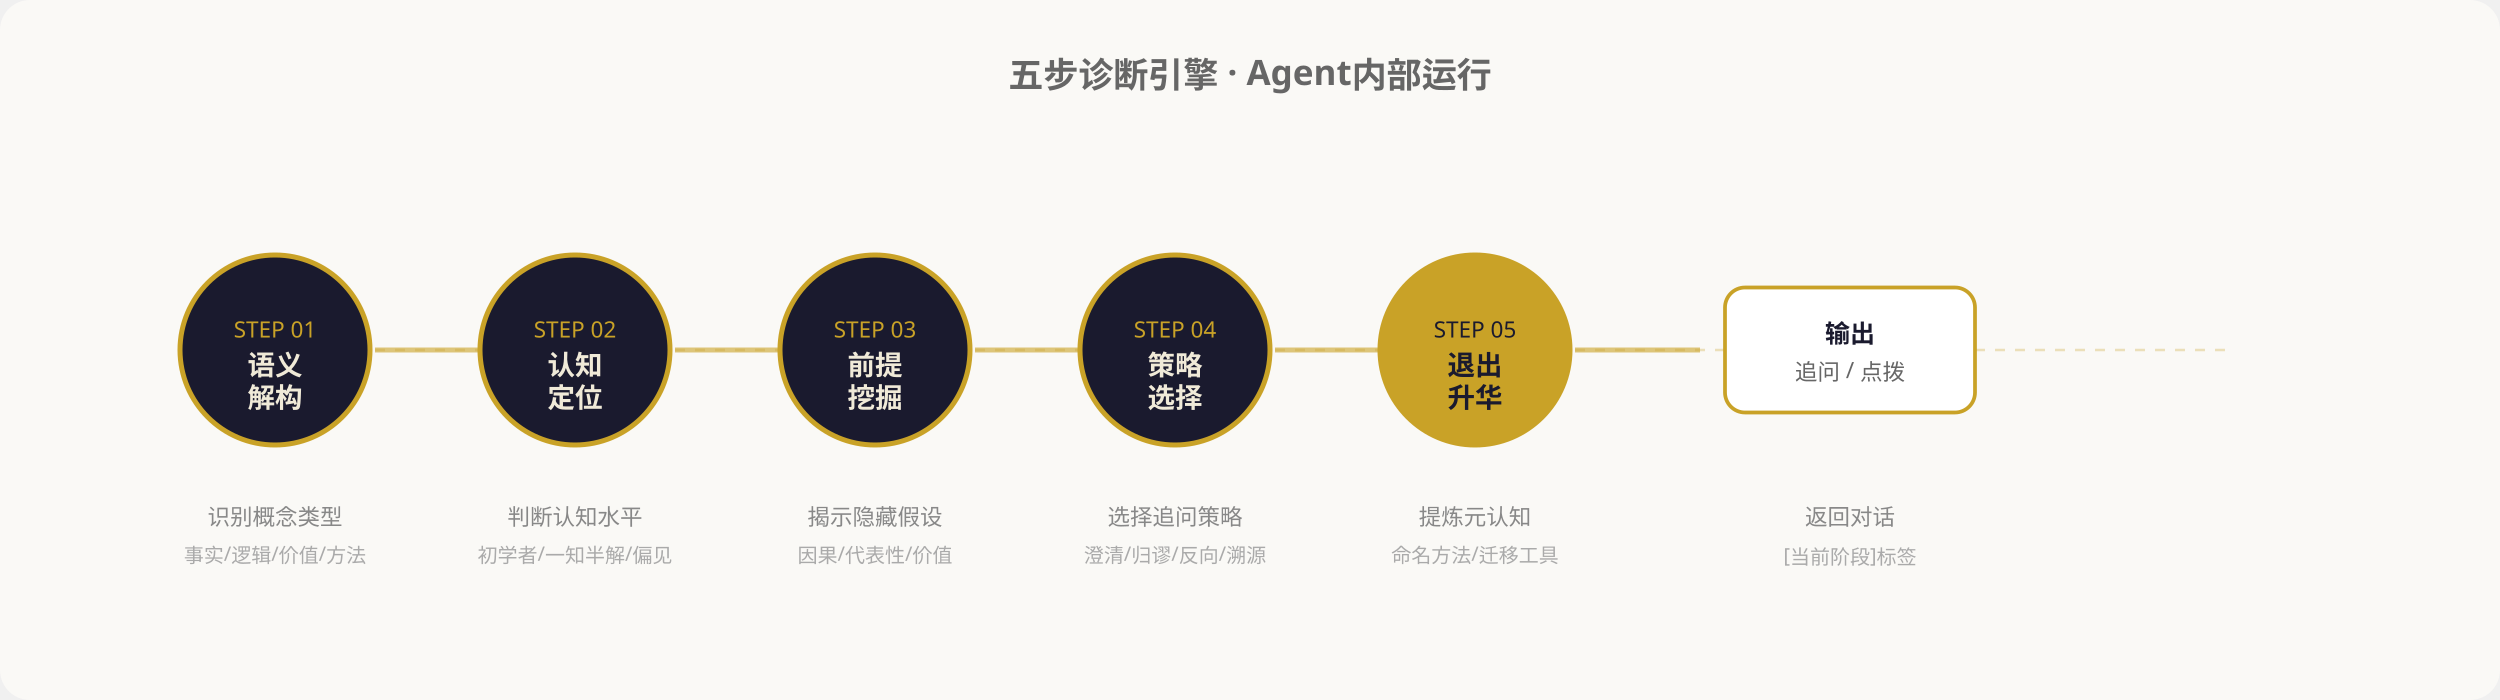
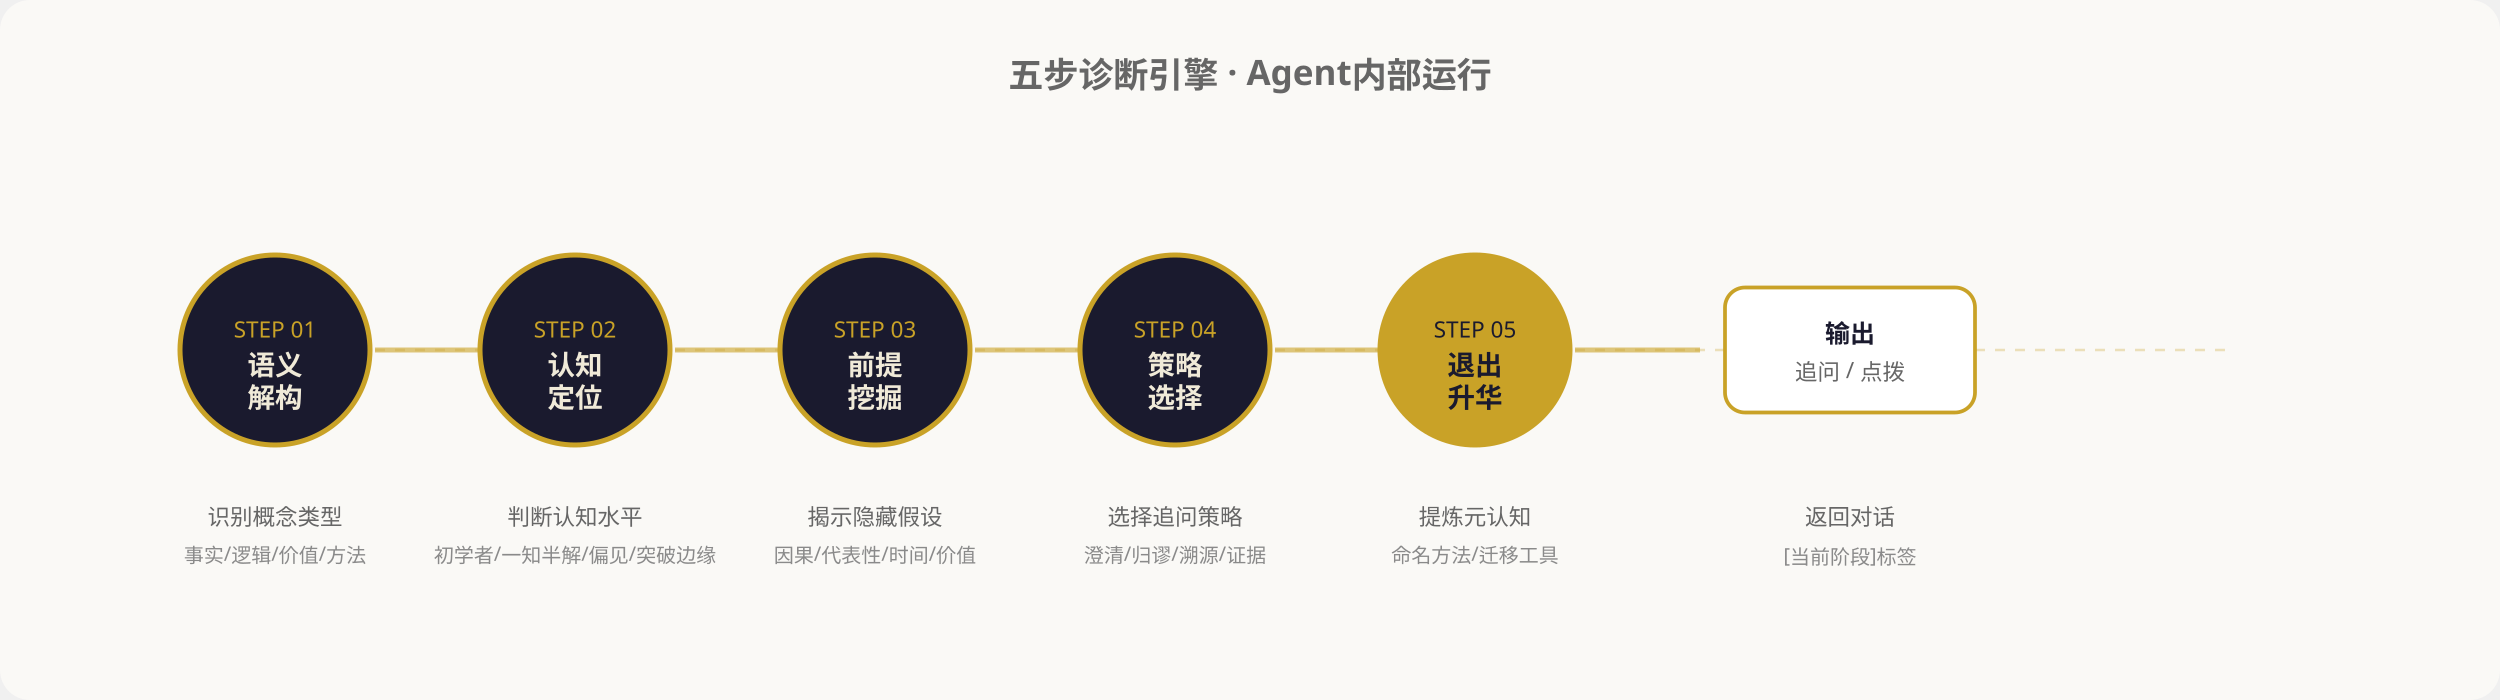
<svg xmlns="http://www.w3.org/2000/svg" viewBox="0 0 1000 280" width="1000" height="280" fill="none">
  <rect width="1000" height="280" fill="#faf9f6" rx="12" />
  <text x="500" y="35" text-anchor="middle" font-family="sans-serif" font-size="14" font-weight="600" fill="#666">五步诊断引擎 · Agent内部运行</text>
  <line x1="110" y1="140" x2="890" y2="140" stroke="#c9a227" stroke-width="1" opacity="0.3" stroke-dasharray="4 4" />
  <circle cx="110" cy="140" r="38" fill="#1a1a2e" stroke="#c9a227" stroke-width="2" />
  <text x="110" y="135" text-anchor="middle" font-family="sans-serif" font-size="9" fill="#c9a227">STEP 01</text>
  <text x="110" y="150" text-anchor="middle" font-family="sans-serif" font-size="11" font-weight="600" fill="#f0ead8">语义</text>
  <text x="110" y="163" text-anchor="middle" font-family="sans-serif" font-size="11" font-weight="600" fill="#f0ead8">解构</text>
  <line x1="150" y1="140" x2="200" y2="140" stroke="#c9a227" stroke-width="2" opacity="0.6" />
  <circle cx="230" cy="140" r="38" fill="#1a1a2e" stroke="#c9a227" stroke-width="2" />
  <text x="230" y="135" text-anchor="middle" font-family="sans-serif" font-size="9" fill="#c9a227">STEP 02</text>
  <text x="230" y="150" text-anchor="middle" font-family="sans-serif" font-size="11" font-weight="600" fill="#f0ead8">认知</text>
  <text x="230" y="163" text-anchor="middle" font-family="sans-serif" font-size="11" font-weight="600" fill="#f0ead8">定位</text>
  <line x1="270" y1="140" x2="320" y2="140" stroke="#c9a227" stroke-width="2" opacity="0.6" />
  <circle cx="350" cy="140" r="38" fill="#1a1a2e" stroke="#c9a227" stroke-width="2" />
  <text x="350" y="135" text-anchor="middle" font-family="sans-serif" font-size="9" fill="#c9a227">STEP 03</text>
  <text x="350" y="150" text-anchor="middle" font-family="sans-serif" font-size="11" font-weight="600" fill="#f0ead8">前提</text>
  <text x="350" y="163" text-anchor="middle" font-family="sans-serif" font-size="11" font-weight="600" fill="#f0ead8">挖掘</text>
  <line x1="390" y1="140" x2="440" y2="140" stroke="#c9a227" stroke-width="2" opacity="0.6" />
  <circle cx="470" cy="140" r="38" fill="#1a1a2e" stroke="#c9a227" stroke-width="2" />
  <text x="470" y="135" text-anchor="middle" font-family="sans-serif" font-size="9" fill="#c9a227">STEP 04</text>
  <text x="470" y="150" text-anchor="middle" font-family="sans-serif" font-size="11" font-weight="600" fill="#f0ead8">策略</text>
  <text x="470" y="163" text-anchor="middle" font-family="sans-serif" font-size="11" font-weight="600" fill="#f0ead8">选择</text>
  <line x1="510" y1="140" x2="560" y2="140" stroke="#c9a227" stroke-width="2" opacity="0.6" />
  <circle cx="590" cy="140" r="38" fill="#c9a227" stroke="#c9a227" stroke-width="2" />
  <text x="590" y="135" text-anchor="middle" font-family="sans-serif" font-size="9" fill="#1a1a2e">STEP 05</text>
  <text x="590" y="150" text-anchor="middle" font-family="sans-serif" font-size="11" font-weight="600" fill="#1a1a2e">退出</text>
  <text x="590" y="163" text-anchor="middle" font-family="sans-serif" font-size="11" font-weight="600" fill="#1a1a2e">升华</text>
  <line x1="630" y1="140" x2="680" y2="140" stroke="#c9a227" stroke-width="2" opacity="0.6" />
  <rect x="690" y="115" width="100" height="50" rx="8" fill="#ffffff" stroke="#c9a227" stroke-width="1.5" />
  <text x="740" y="137" text-anchor="middle" font-family="sans-serif" font-size="10" font-weight="600" fill="#1a1a2e">输出</text>
  <text x="740" y="152" text-anchor="middle" font-family="sans-serif" font-size="9" fill="#666">追问 / 点拨</text>
-   <text x="110" y="210" text-anchor="middle" font-family="sans-serif" font-size="9" fill="#888">识别概念类型</text>
-   <text x="110" y="225" text-anchor="middle" font-family="sans-serif" font-size="8" fill="#aaa">事实/逻辑/价值/方法</text>
-   <text x="230" y="210" text-anchor="middle" font-family="sans-serif" font-size="9" fill="#888">判断认知水平</text>
-   <text x="230" y="225" text-anchor="middle" font-family="sans-serif" font-size="8" fill="#aaa">初学者/一知半解/偏见</text>
-   <text x="350" y="210" text-anchor="middle" font-family="sans-serif" font-size="9" fill="#888">揭示隐藏假设</text>
-   <text x="350" y="225" text-anchor="middle" font-family="sans-serif" font-size="8" fill="#aaa">因果/代表性/价值</text>
-   <text x="470" y="210" text-anchor="middle" font-family="sans-serif" font-size="9" fill="#888">选择追问策略</text>
-   <text x="470" y="225" text-anchor="middle" font-family="sans-serif" font-size="8" fill="#aaa">澄清/归谬/反向/溯源</text>
-   <text x="590" y="210" text-anchor="middle" font-family="sans-serif" font-size="9" fill="#888">提炼元认知</text>
-   <text x="590" y="225" text-anchor="middle" font-family="sans-serif" font-size="8" fill="#aaa">命名方法/迁移工具</text>
-   <text x="740" y="210" text-anchor="middle" font-family="sans-serif" font-size="9" fill="#888">返回对话</text>
-   <text x="740" y="225" text-anchor="middle" font-family="sans-serif" font-size="8" fill="#aaa">[当前阶段]标签</text>
+   <text x="110" y="210" text-anchor="middle" font-family="sans-serif" font-size="9" fill="#666">识别概念类型</text>
+   <text x="110" y="225" text-anchor="middle" font-family="sans-serif" font-size="8" fill="#8a8a8a">事实/逻辑/价值/方法</text>
+   <text x="230" y="210" text-anchor="middle" font-family="sans-serif" font-size="9" fill="#666">判断认知水平</text>
+   <text x="230" y="225" text-anchor="middle" font-family="sans-serif" font-size="8" fill="#8a8a8a">初学者/一知半解/偏见/突破边缘</text>
+   <text x="350" y="210" text-anchor="middle" font-family="sans-serif" font-size="9" fill="#666">揭示隐藏假设</text>
+   <text x="350" y="225" text-anchor="middle" font-family="sans-serif" font-size="8" fill="#8a8a8a">因果/代表性/时间/价值</text>
+   <text x="470" y="210" text-anchor="middle" font-family="sans-serif" font-size="9" fill="#666">选择追问策略</text>
+   <text x="470" y="225" text-anchor="middle" font-family="sans-serif" font-size="8" fill="#8a8a8a">澄清/归谬/溯源/证据</text>
+   <text x="590" y="210" text-anchor="middle" font-family="sans-serif" font-size="9" fill="#666">提炼元认知</text>
+   <text x="590" y="225" text-anchor="middle" font-family="sans-serif" font-size="8" fill="#8a8a8a">命名方法/迁移工具</text>
+   <text x="740" y="210" text-anchor="middle" font-family="sans-serif" font-size="9" fill="#666">返回对话</text>
+   <text x="740" y="225" text-anchor="middle" font-family="sans-serif" font-size="8" fill="#8a8a8a">[当前阶段]标签</text>
</svg>
